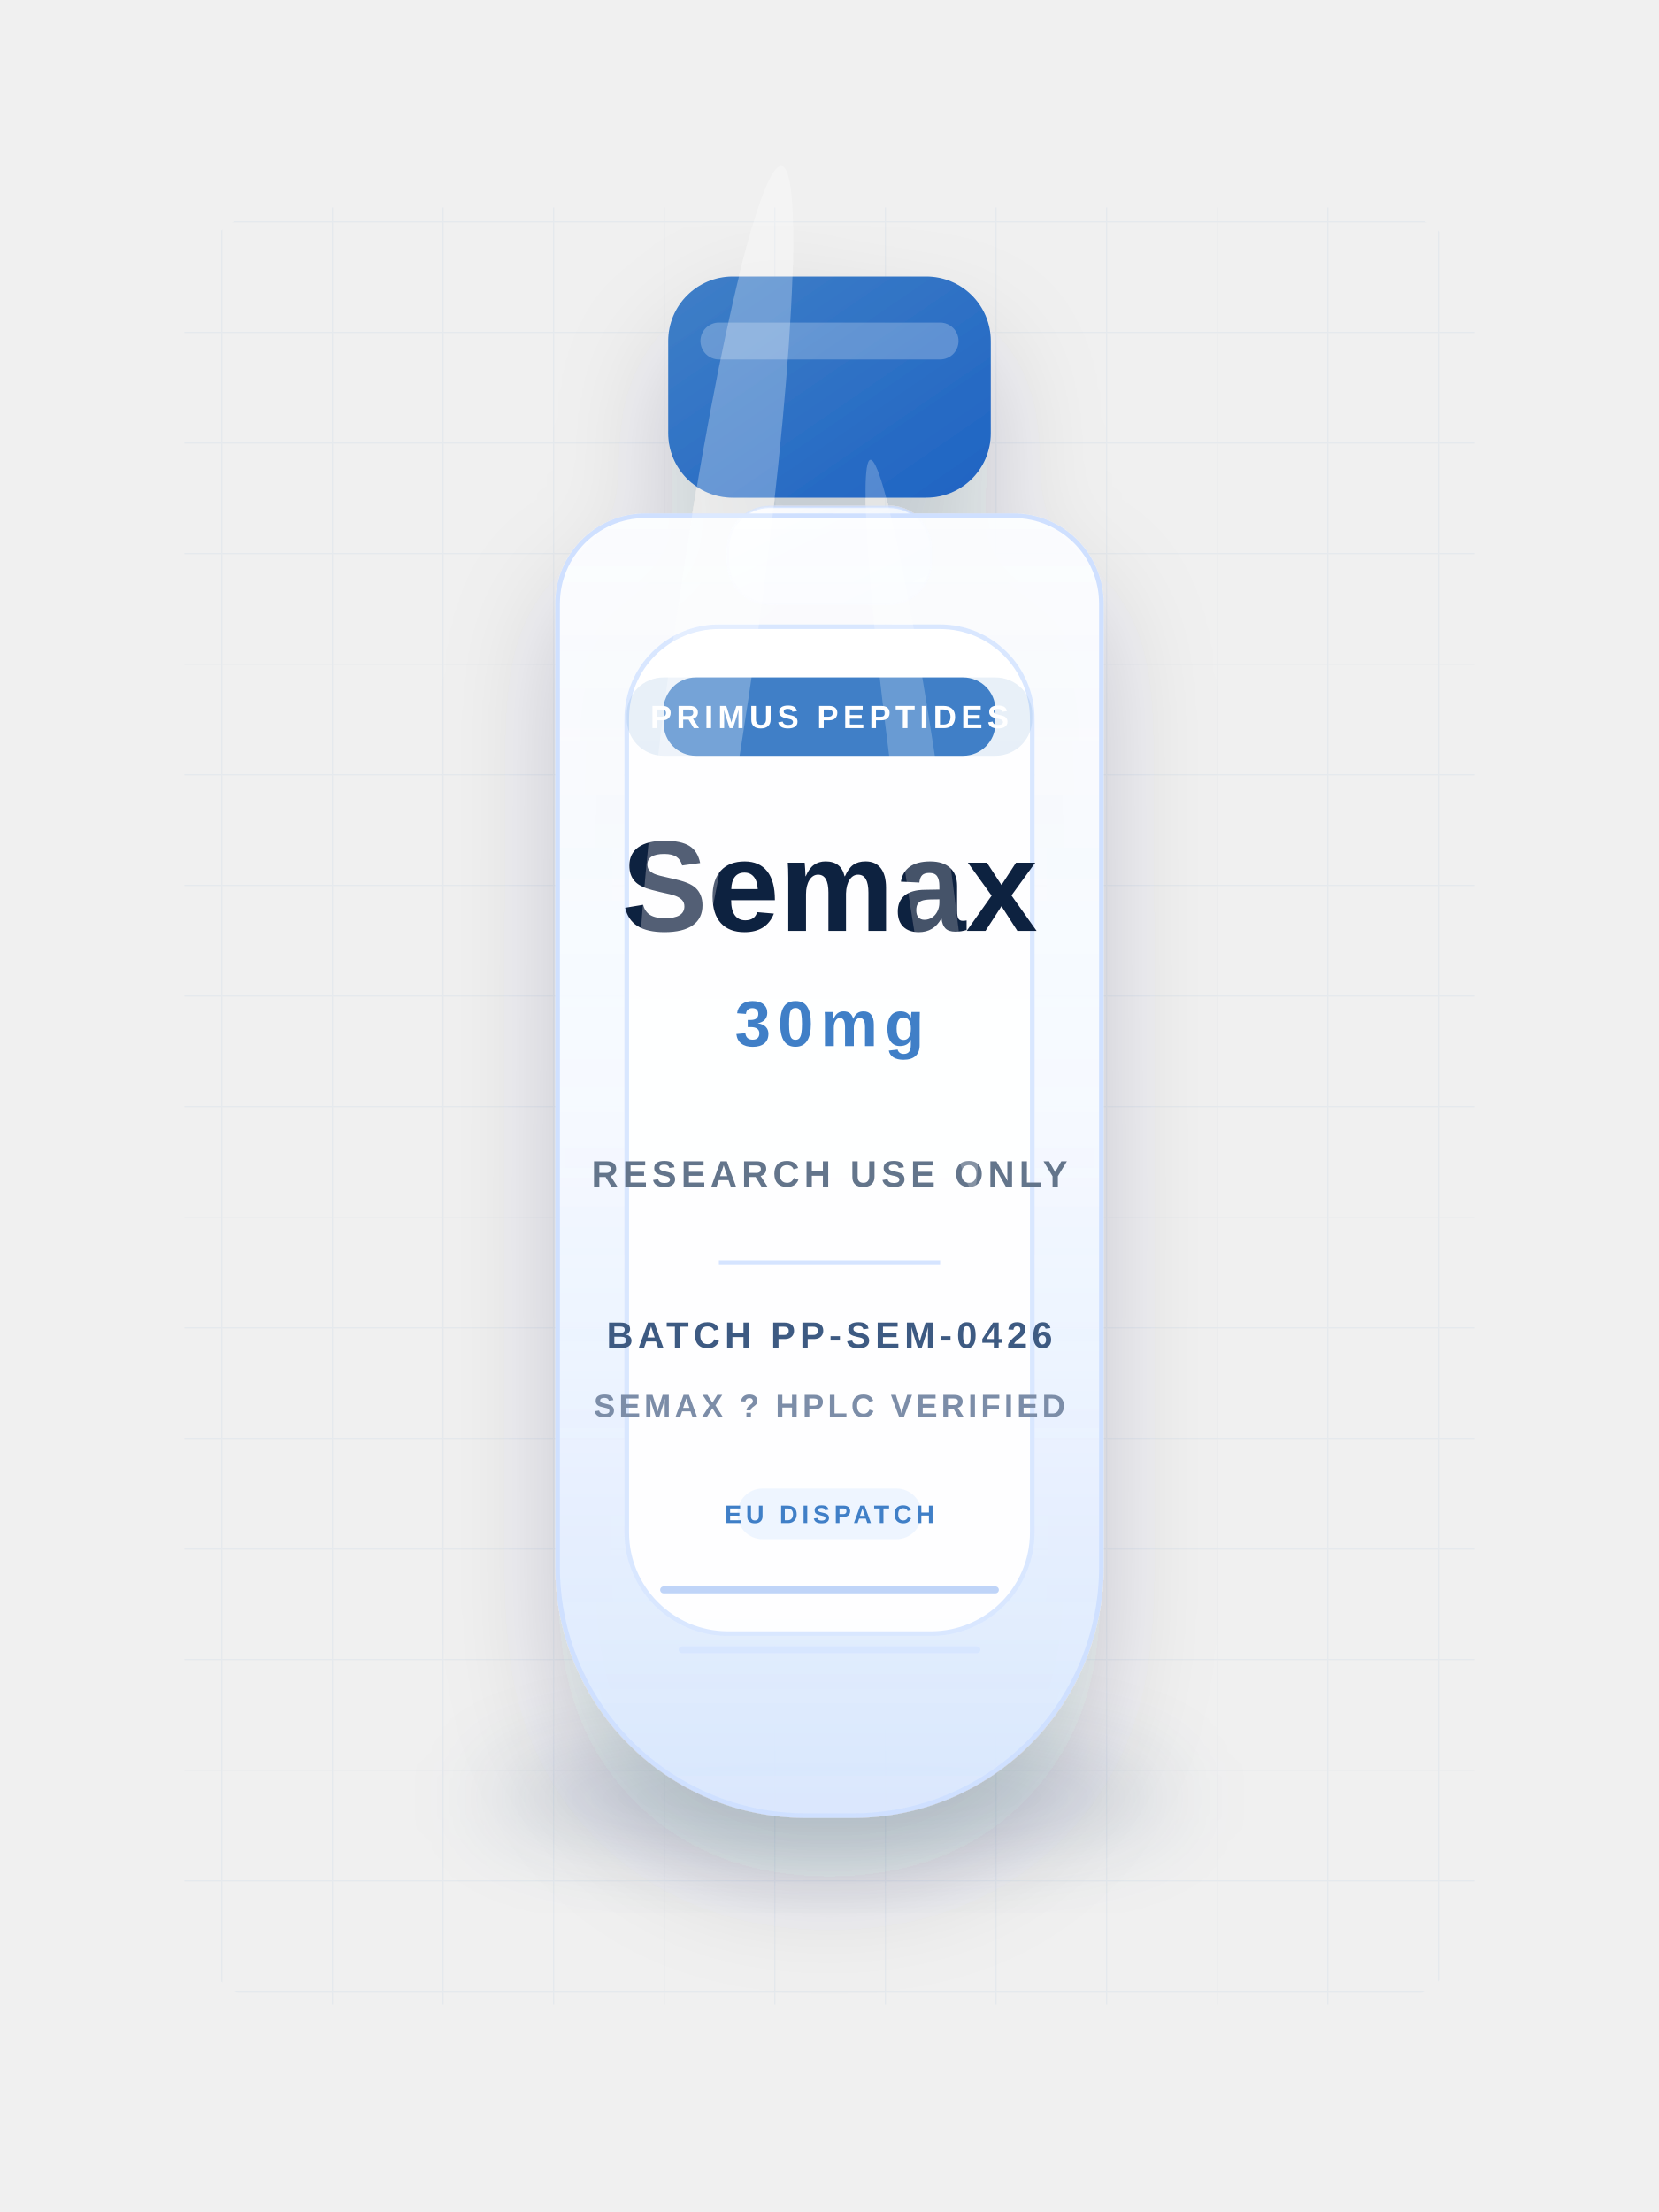
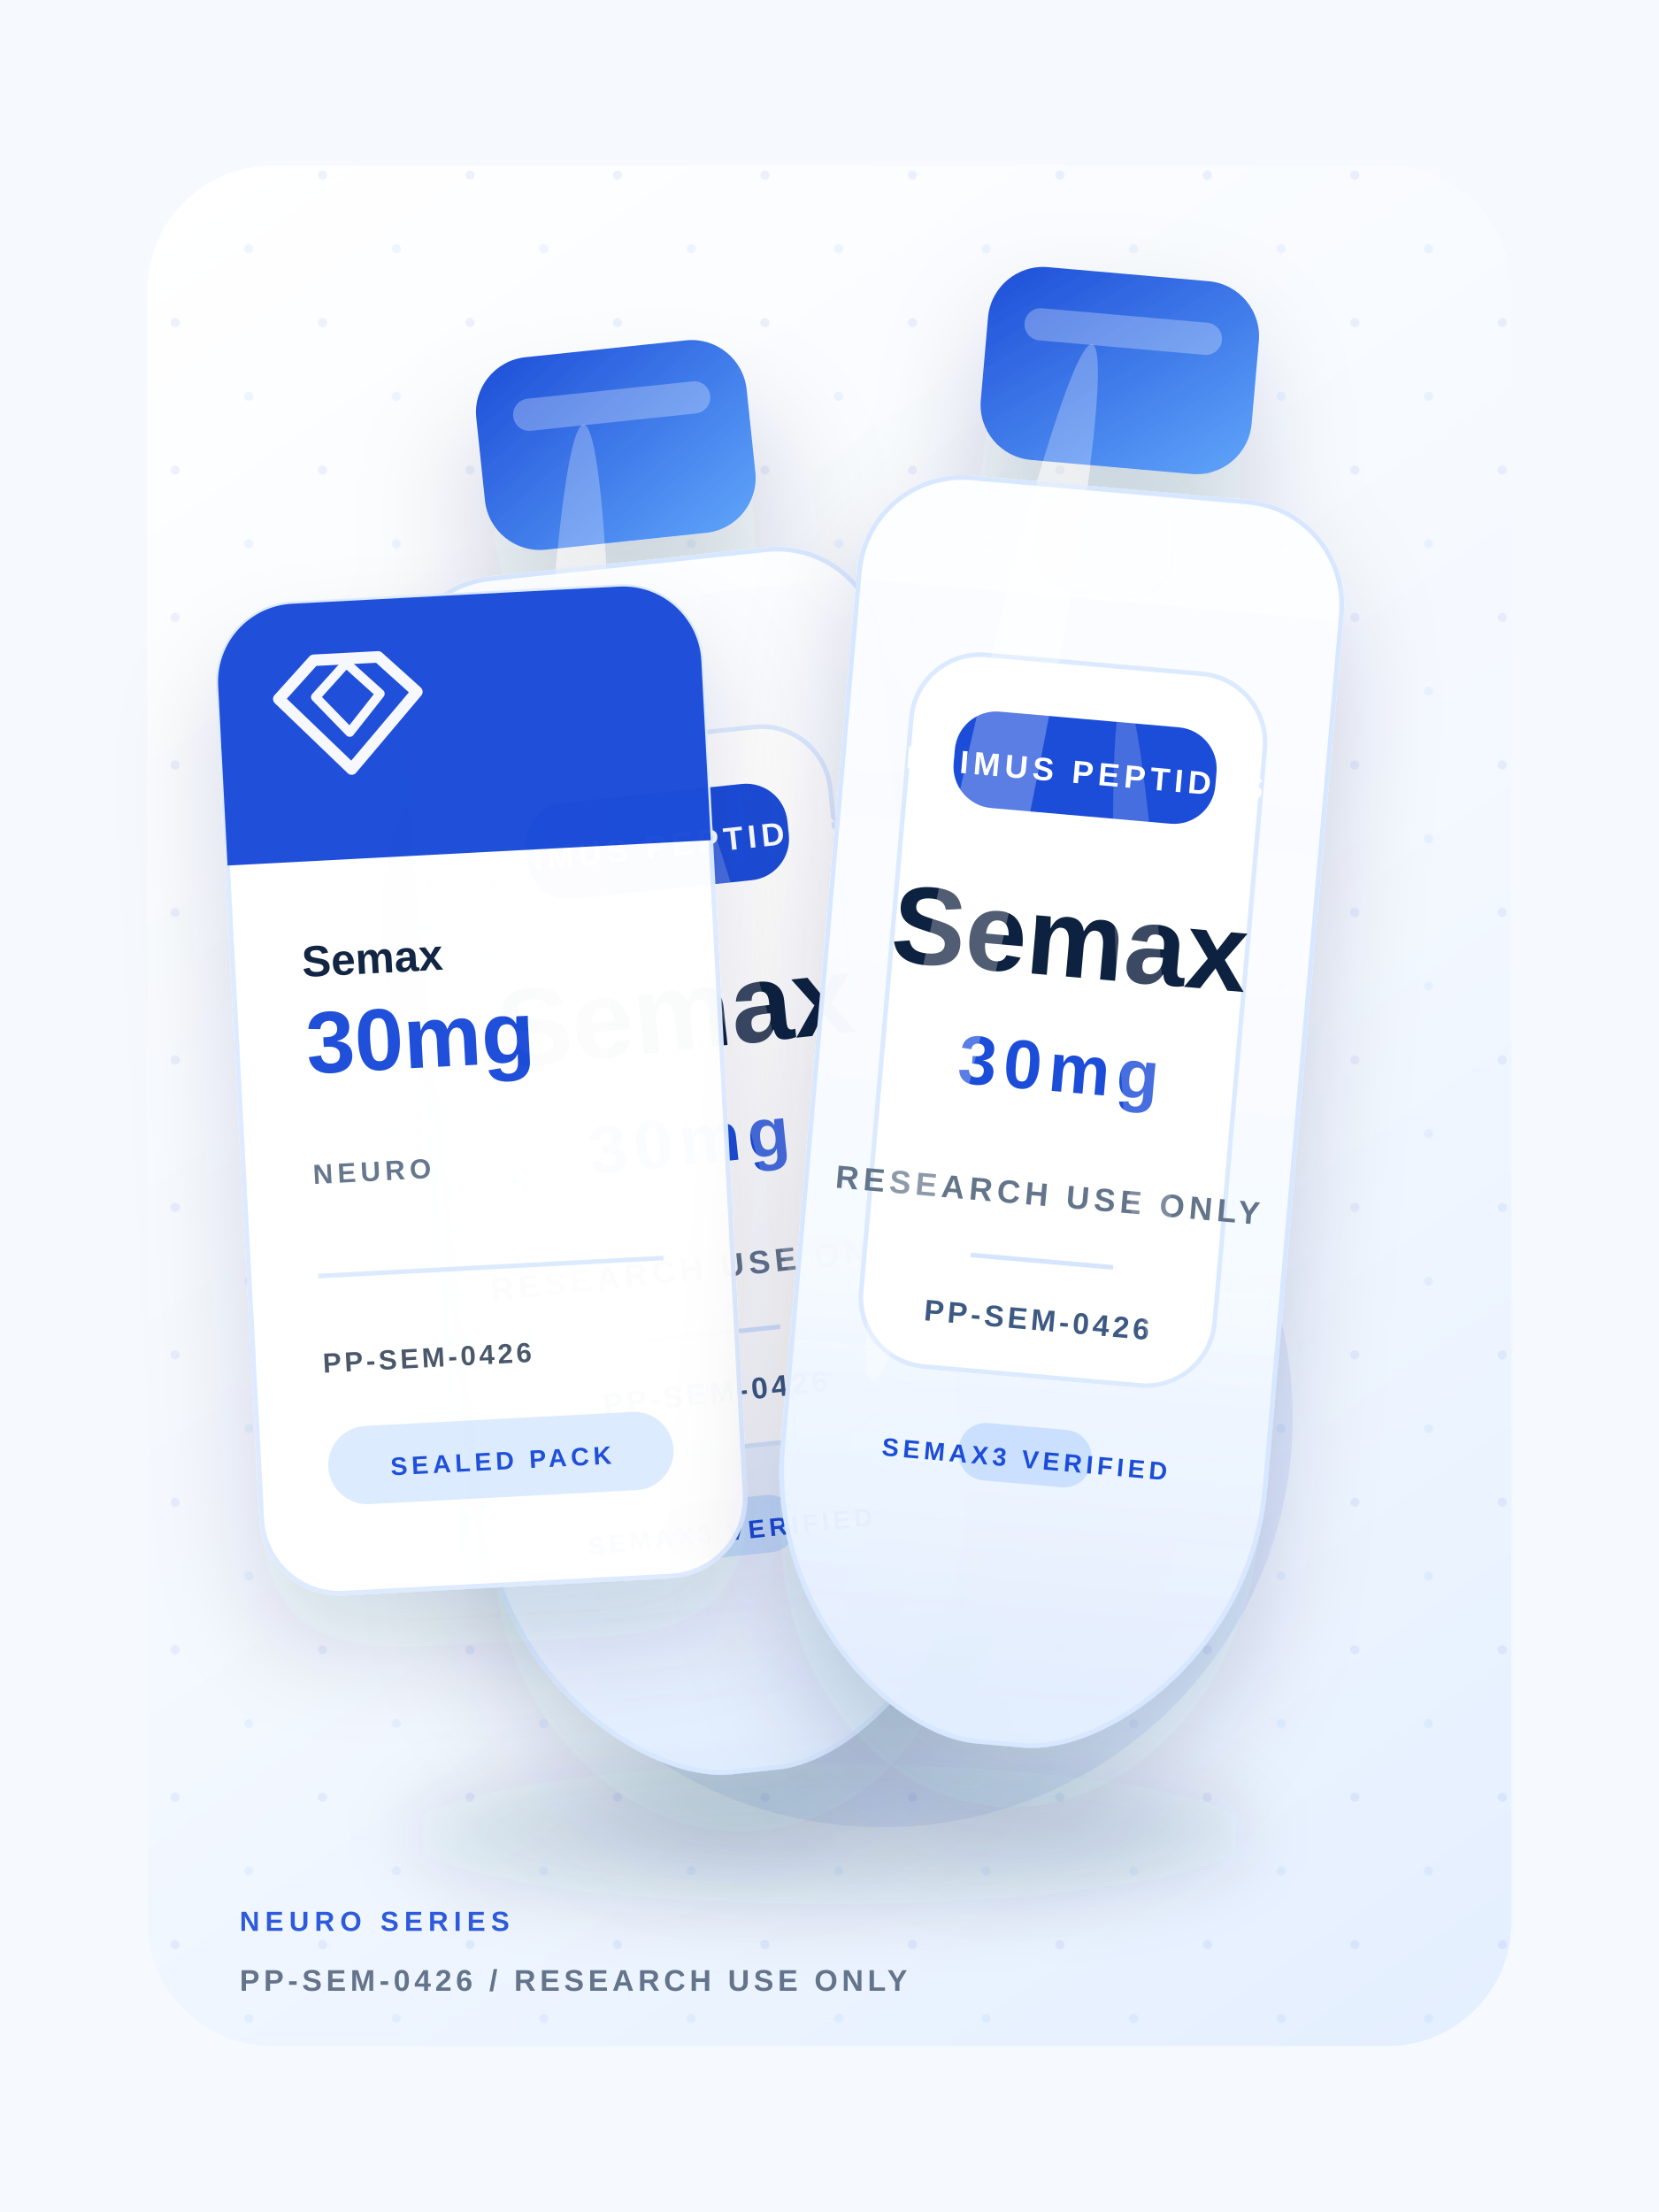
<svg xmlns="http://www.w3.org/2000/svg" width="720" height="960" viewBox="0 0 720 960" fill="none">
  <defs>
-     <linearGradient id="body-semax-30mg" x1="0" y1="140" x2="0" y2="780" gradientUnits="userSpaceOnUse">
-       <stop stop-color="#ffffff" stop-opacity="0.92" />
-       <stop offset="0.55" stop-color="#f5f9ff" stop-opacity="0.98" />
-       <stop offset="1" stop-color="#dbe9ff" stop-opacity="0.95" />
+     <linearGradient id="panel-semax-30mg" x1="84" y1="72" x2="638" y2="880" gradientUnits="userSpaceOnUse">
+       <stop stop-color="#ffffff" />
+       <stop offset="0.58" stop-color="#f3f8ff" />
+       <stop offset="1" stop-color="#e4efff" />
+     </linearGradient>
+     <linearGradient id="body-semax-30mg" x1="0" y1="120" x2="0" y2="820" gradientUnits="userSpaceOnUse">
+       <stop stop-color="#ffffff" stop-opacity="0.96" />
+       <stop offset="0.6" stop-color="#f7fbff" stop-opacity="0.98" />
+       <stop offset="1" stop-color="#dceaff" stop-opacity="0.95" />
    </linearGradient>
    <linearGradient id="neck-semax-30mg" x1="0" y1="0" x2="1" y2="1">
-       <stop stop-color="#ffffff" stop-opacity="0.95" />
-       <stop offset="1" stop-color="#e3eeff" stop-opacity="0.9" />
+       <stop stop-color="#ffffff" />
+       <stop offset="1" stop-color="#e5f0ff" />
    </linearGradient>
    <linearGradient id="cap-semax-30mg" x1="0" y1="0" x2="1" y2="1">
-       <stop stop-color="#3f7fc7" />
-       <stop offset="1" stop-color="#1e63c3" />
+       <stop stop-color="#1d4ed8" />
+       <stop offset="1" stop-color="#60a5fa" />
    </linearGradient>
-     <filter id="shadow-semax-30mg" x="120" y="70" width="500" height="820" filterUnits="userSpaceOnUse" color-interpolation-filters="sRGB">
-       <feDropShadow dx="0" dy="28" stdDeviation="24" flood-color="#0f2549" flood-opacity="0.18" />
+     <pattern id="pattern-semax-30mg" width="64" height="64" patternUnits="userSpaceOnUse">
+       <circle cx="12" cy="12" r="2" fill="#1d4ed8" fill-opacity="0.08" />
+       <circle cx="44" cy="44" r="2" fill="#60a5fa" fill-opacity="0.1" />
+     </pattern>
+     <filter id="shadow-semax-30mg" x="40" y="50" width="620" height="850" filterUnits="userSpaceOnUse" color-interpolation-filters="sRGB">
+       <feDropShadow dx="0" dy="30" stdDeviation="25" flood-color="#0f2549" flood-opacity="0.18" />
    </filter>
-     <filter id="soft-shadow-semax-30mg" x="170" y="710" width="380" height="120" filterUnits="userSpaceOnUse" color-interpolation-filters="sRGB">
-       <feGaussianBlur stdDeviation="18" />
+     <filter id="card-shadow-semax-30mg" x="40" y="180" width="320" height="600" filterUnits="userSpaceOnUse" color-interpolation-filters="sRGB">
+       <feDropShadow dx="0" dy="24" stdDeviation="22" flood-color="#0f2549" flood-opacity="0.14" />
    </filter>
-     <pattern id="grid-semax-30mg" width="48" height="48" patternUnits="userSpaceOnUse">
-       <path d="M48 0H0V48" stroke="#3f7fc7" stroke-opacity="0.06" />
-     </pattern>
+     <filter id="floor-semax-30mg" x="130" y="730" width="460" height="130" filterUnits="userSpaceOnUse">
+       <feGaussianBlur stdDeviation="16" />
+     </filter>
  </defs>
-   <rect width="720" height="960" fill="none" />
-   <rect x="80" y="90" width="560" height="780" rx="44" fill="url(#grid-semax-30mg)" />
-   <ellipse cx="360" cy="780" rx="150" ry="26" fill="#173865" fill-opacity="0.15" filter="url(#soft-shadow-semax-30mg)" />
-   <g filter="url(#shadow-semax-30mg)">
-     <rect x="290" y="120" width="140" height="96" rx="28" fill="url(#cap-semax-30mg)" />
-     <rect x="304" y="140" width="112" height="16" rx="8" fill="#ffffff" fill-opacity="0.24" />
-     <rect x="316" y="220" width="88" height="42" rx="18" fill="url(#neck-semax-30mg)" stroke="#c7daff" stroke-opacity="0.7" />
-     <path d="M242 262C242 240.909 259.091 223.818 280.182 223.818H439.818C460.909 223.818 478 240.909 478 262V680C478 739.647 429.647 788 370 788H350C290.353 788 242 739.647 242 680V262Z" fill="url(#body-semax-30mg)" stroke="#cfe0ff" stroke-width="2" />
-     <path d="M272 312C272 289.909 289.909 272 312 272H408C430.091 272 448 289.909 448 312V665C448 689.301 428.301 709 404 709H316C291.699 709 272 689.301 272 665V312Z" fill="#ffffff" fill-opacity="0.96" stroke="#d9e7ff" stroke-width="2" />
-     <rect x="272" y="294" width="176" height="34" rx="16" fill="#3f7fc7" fill-opacity="0.12" />
-     <rect x="288" y="294" width="144" height="34" rx="14" fill="#3f7fc7" />
-     <text x="360" y="316" text-anchor="middle" font-family="Arial, Helvetica, sans-serif" font-size="14" font-weight="700" letter-spacing="2" fill="#ffffff">PRIMUS PEPTIDES</text>
-     <text x="360" y="404" text-anchor="middle" font-family="Arial, Helvetica, sans-serif" font-size="56" font-weight="700" fill="#10213f">Semax</text>
-     <text x="360" y="454" text-anchor="middle" font-family="Arial, Helvetica, sans-serif" font-size="28" font-weight="700" letter-spacing="3" fill="#3f7fc7">30mg</text>
-     <text x="360" y="515" text-anchor="middle" font-family="Arial, Helvetica, sans-serif" font-size="16" font-weight="700" letter-spacing="2" fill="#64748b">RESEARCH USE ONLY</text>
-     <line x1="312" y1="548" x2="408" y2="548" stroke="#d5e4ff" stroke-width="2" />
-     <text x="360" y="585" text-anchor="middle" font-family="Arial, Helvetica, sans-serif" font-size="16" font-weight="700" letter-spacing="2" fill="#3e5a82">BATCH PP-SEM-0426</text>
-     <text x="360" y="615" text-anchor="middle" font-family="Arial, Helvetica, sans-serif" font-size="14" font-weight="600" letter-spacing="1.6" fill="#7c8da8">SEMAX ? HPLC VERIFIED</text>
-     <rect x="320" y="646" width="80" height="22" rx="11" fill="#eef5ff" />
-     <text x="360" y="661" text-anchor="middle" font-family="Arial, Helvetica, sans-serif" font-size="11" font-weight="700" letter-spacing="1.8" fill="#3f7fc7">EU DISPATCH</text>
-     <ellipse cx="310" cy="280" rx="18" ry="210" fill="#ffffff" fill-opacity="0.28" transform="rotate(8 310 280)" />
-     <ellipse cx="400" cy="358" rx="10" ry="160" fill="#ffffff" fill-opacity="0.22" transform="rotate(-8 400 358)" />
-     <path d="M288 690H432" stroke="#bfd4f8" stroke-width="3" stroke-linecap="round" />
-     <path d="M296 716H424" stroke="#d7e6ff" stroke-width="3" stroke-linecap="round" />
+   <rect width="720" height="960" rx="0" fill="#f6faff" />
+   <rect x="64" y="72" width="592" height="816" rx="54" fill="url(#panel-semax-30mg)" />
+   <rect x="64" y="72" width="592" height="816" rx="54" fill="url(#pattern-semax-30mg)" opacity="0.9" />
+   <circle cx="297" cy="403" r="132" fill="#60a5fa" fill-opacity="0.13" />
+   <circle cx="383" cy="615" r="178" fill="#1d4ed8" fill-opacity="0.08" />
+   <ellipse cx="360" cy="796" rx="182" ry="30" fill="#0f2549" fill-opacity="0.14" filter="url(#floor-semax-30mg)" />
+   <g transform="rotate(-6 289 400) scale(1)" filter="url(#shadow-semax-30mg)">
+     <rect x="230" y="150" width="118" height="84" rx="24" fill="url(#cap-semax-30mg)" />
+     <rect x="246" y="168" width="86" height="14" rx="7" fill="#ffffff" fill-opacity="0.28" />
+     <rect x="259" y="244" width="60" height="45" rx="18" fill="url(#neck-semax-30mg)" stroke="#d8e7ff" />
+     <path d="M184 289C184 264 204 244 229 244H349C374 244 394 264 394 289V650C394 720 336 770 299 770H279C242 770 184 720 184 650V289Z" fill="url(#body-semax-30mg)" stroke="#d7e7ff" stroke-width="2" />
+     <rect x="212" y="320" width="154" height="310" rx="30" fill="#ffffff" fill-opacity="0.98" stroke="#dceaff" stroke-width="2" />
+     <rect x="232" y="344" width="114" height="42" rx="18" fill="#1d4ed8" />
+     <text x="289" y="372" text-anchor="middle" font-family="Arial, Helvetica, sans-serif" font-size="14" font-weight="800" letter-spacing="2" fill="#ffffff">PRIMUS PEPTIDES</text>
+     <text x="289" y="456" text-anchor="middle" font-family="Arial, Helvetica, sans-serif" font-size="48" font-weight="800" fill="#10213f">Semax</text>
+     <text x="289" y="506" text-anchor="middle" font-family="Arial, Helvetica, sans-serif" font-size="30" font-weight="800" letter-spacing="3" fill="#1d4ed8">30mg</text>
+     <text x="289" y="556" text-anchor="middle" font-family="Arial, Helvetica, sans-serif" font-size="14" font-weight="800" letter-spacing="2" fill="#64748b">RESEARCH USE ONLY</text>
+     <line x1="258" y1="580" x2="320" y2="580" stroke="#d5e4ff" stroke-width="2" />
+     <text x="289" y="610" text-anchor="middle" font-family="Arial, Helvetica, sans-serif" font-size="13" font-weight="800" letter-spacing="1.5" fill="#3e5a82">PP-SEM-0426</text>
+     <rect x="260" y="652" width="58" height="25" rx="12" fill="#60a5fa" fill-opacity="0.24" />
+     <text x="289" y="670" text-anchor="middle" font-family="Arial, Helvetica, sans-serif" font-size="11" font-weight="800" letter-spacing="1.8" fill="#1d4ed8">SEMAX3 VERIFIED</text>
+     <ellipse cx="248" cy="410" rx="16" ry="230" fill="#ffffff" fill-opacity="0.27" transform="rotate(7 248 410)" />
+     <ellipse cx="324" cy="480" rx="10" ry="150" fill="#ffffff" fill-opacity="0.18" transform="rotate(-8 324 480)" />
  </g>
+   <g transform="rotate(-3 209 473)" filter="url(#card-shadow-semax-30mg)" opacity="0.98">
+     <rect x="104" y="258" width="210" height="430" rx="34" fill="#ffffff" stroke="#dceaff" stroke-width="2" />
+     <rect x="104" y="258" width="210" height="92" rx="34" fill="#1d4ed8" />
+     <rect x="104" y="316" width="210" height="54" fill="#1d4ed8" />
+     <g transform="translate(130 283)" opacity="0.96">
+       <path d="M0 16L16 0H44L60 16L30 48L0 16Z" fill="none" stroke="#ffffff" stroke-width="5" stroke-linejoin="round" />
+       <path d="M16 16L30 2L44 16L30 32L16 16Z" fill="none" stroke="#ffffff" stroke-width="4" stroke-linejoin="round" />
+     </g>
+     <text x="134" y="420" font-family="Arial, Helvetica, sans-serif" font-size="19" font-weight="800" fill="#10213f">Semax</text>
+     <text x="134" y="462" font-family="Arial, Helvetica, sans-serif" font-size="38" font-weight="900" fill="#1d4ed8">30mg</text>
+     <text x="134" y="510" font-family="Arial, Helvetica, sans-serif" font-size="12" font-weight="800" letter-spacing="2" fill="#64748b">NEURO</text>
+     <line x1="134" y1="550" x2="284" y2="550" stroke="#dbeafe" stroke-width="2" />
+     <text x="134" y="592" font-family="Arial, Helvetica, sans-serif" font-size="12" font-weight="800" letter-spacing="1.4" fill="#475569">PP-SEM-0426</text>
+     <rect x="134" y="616" width="150" height="34" rx="17" fill="#60a5fa" fill-opacity="0.22" />
+     <text x="209" y="638" text-anchor="middle" font-family="Arial, Helvetica, sans-serif" font-size="11" font-weight="900" letter-spacing="1.8" fill="#1d4ed8">SEALED PACK</text>
+   </g>
+   <g transform="rotate(5 467 378) scale(1)" filter="url(#shadow-semax-30mg)">
+     <rect x="408" y="118" width="118" height="84" rx="24" fill="url(#cap-semax-30mg)" />
+     <rect x="424" y="136" width="86" height="14" rx="7" fill="#ffffff" fill-opacity="0.28" />
+     <rect x="437" y="212" width="60" height="45" rx="18" fill="url(#neck-semax-30mg)" stroke="#d8e7ff" />
+     <path d="M362 257C362 232 382 212 407 212H527C552 212 572 232 572 257V638C572 708 514 758 477 758H457C420 758 362 708 362 638V257Z" fill="url(#body-semax-30mg)" stroke="#d7e7ff" stroke-width="2" />
+     <rect x="390" y="288" width="154" height="310" rx="30" fill="#ffffff" fill-opacity="0.98" stroke="#dceaff" stroke-width="2" />
+     <rect x="410" y="312" width="114" height="42" rx="18" fill="#1d4ed8" />
+     <text x="467" y="340" text-anchor="middle" font-family="Arial, Helvetica, sans-serif" font-size="14" font-weight="800" letter-spacing="2" fill="#ffffff">PRIMUS PEPTIDES</text>
+     <text x="467" y="424" text-anchor="middle" font-family="Arial, Helvetica, sans-serif" font-size="48" font-weight="800" fill="#10213f">Semax</text>
+     <text x="467" y="474" text-anchor="middle" font-family="Arial, Helvetica, sans-serif" font-size="30" font-weight="800" letter-spacing="3" fill="#1d4ed8">30mg</text>
+     <text x="467" y="524" text-anchor="middle" font-family="Arial, Helvetica, sans-serif" font-size="14" font-weight="800" letter-spacing="2" fill="#64748b">RESEARCH USE ONLY</text>
+     <line x1="436" y1="548" x2="498" y2="548" stroke="#d5e4ff" stroke-width="2" />
+     <text x="467" y="578" text-anchor="middle" font-family="Arial, Helvetica, sans-serif" font-size="13" font-weight="800" letter-spacing="1.5" fill="#3e5a82">PP-SEM-0426</text>
+     <rect x="438" y="620" width="58" height="25" rx="12" fill="#60a5fa" fill-opacity="0.24" />
+     <text x="467" y="638" text-anchor="middle" font-family="Arial, Helvetica, sans-serif" font-size="11" font-weight="800" letter-spacing="1.8" fill="#1d4ed8">SEMAX3 VERIFIED</text>
+     <ellipse cx="426" cy="378" rx="16" ry="230" fill="#ffffff" fill-opacity="0.27" transform="rotate(7 426 378)" />
+     <ellipse cx="502" cy="448" rx="10" ry="150" fill="#ffffff" fill-opacity="0.18" transform="rotate(-8 502 448)" />
+   </g>
+   <text x="104" y="838" font-family="Arial, Helvetica, sans-serif" font-size="12" font-weight="900" letter-spacing="2.4" fill="#1d4ed8" opacity="0.92">NEURO SERIES</text>
+   <text x="104" y="864" font-family="Arial, Helvetica, sans-serif" font-size="13" font-weight="800" letter-spacing="1.8" fill="#64748b">PP-SEM-0426 / RESEARCH USE ONLY</text>
</svg>
